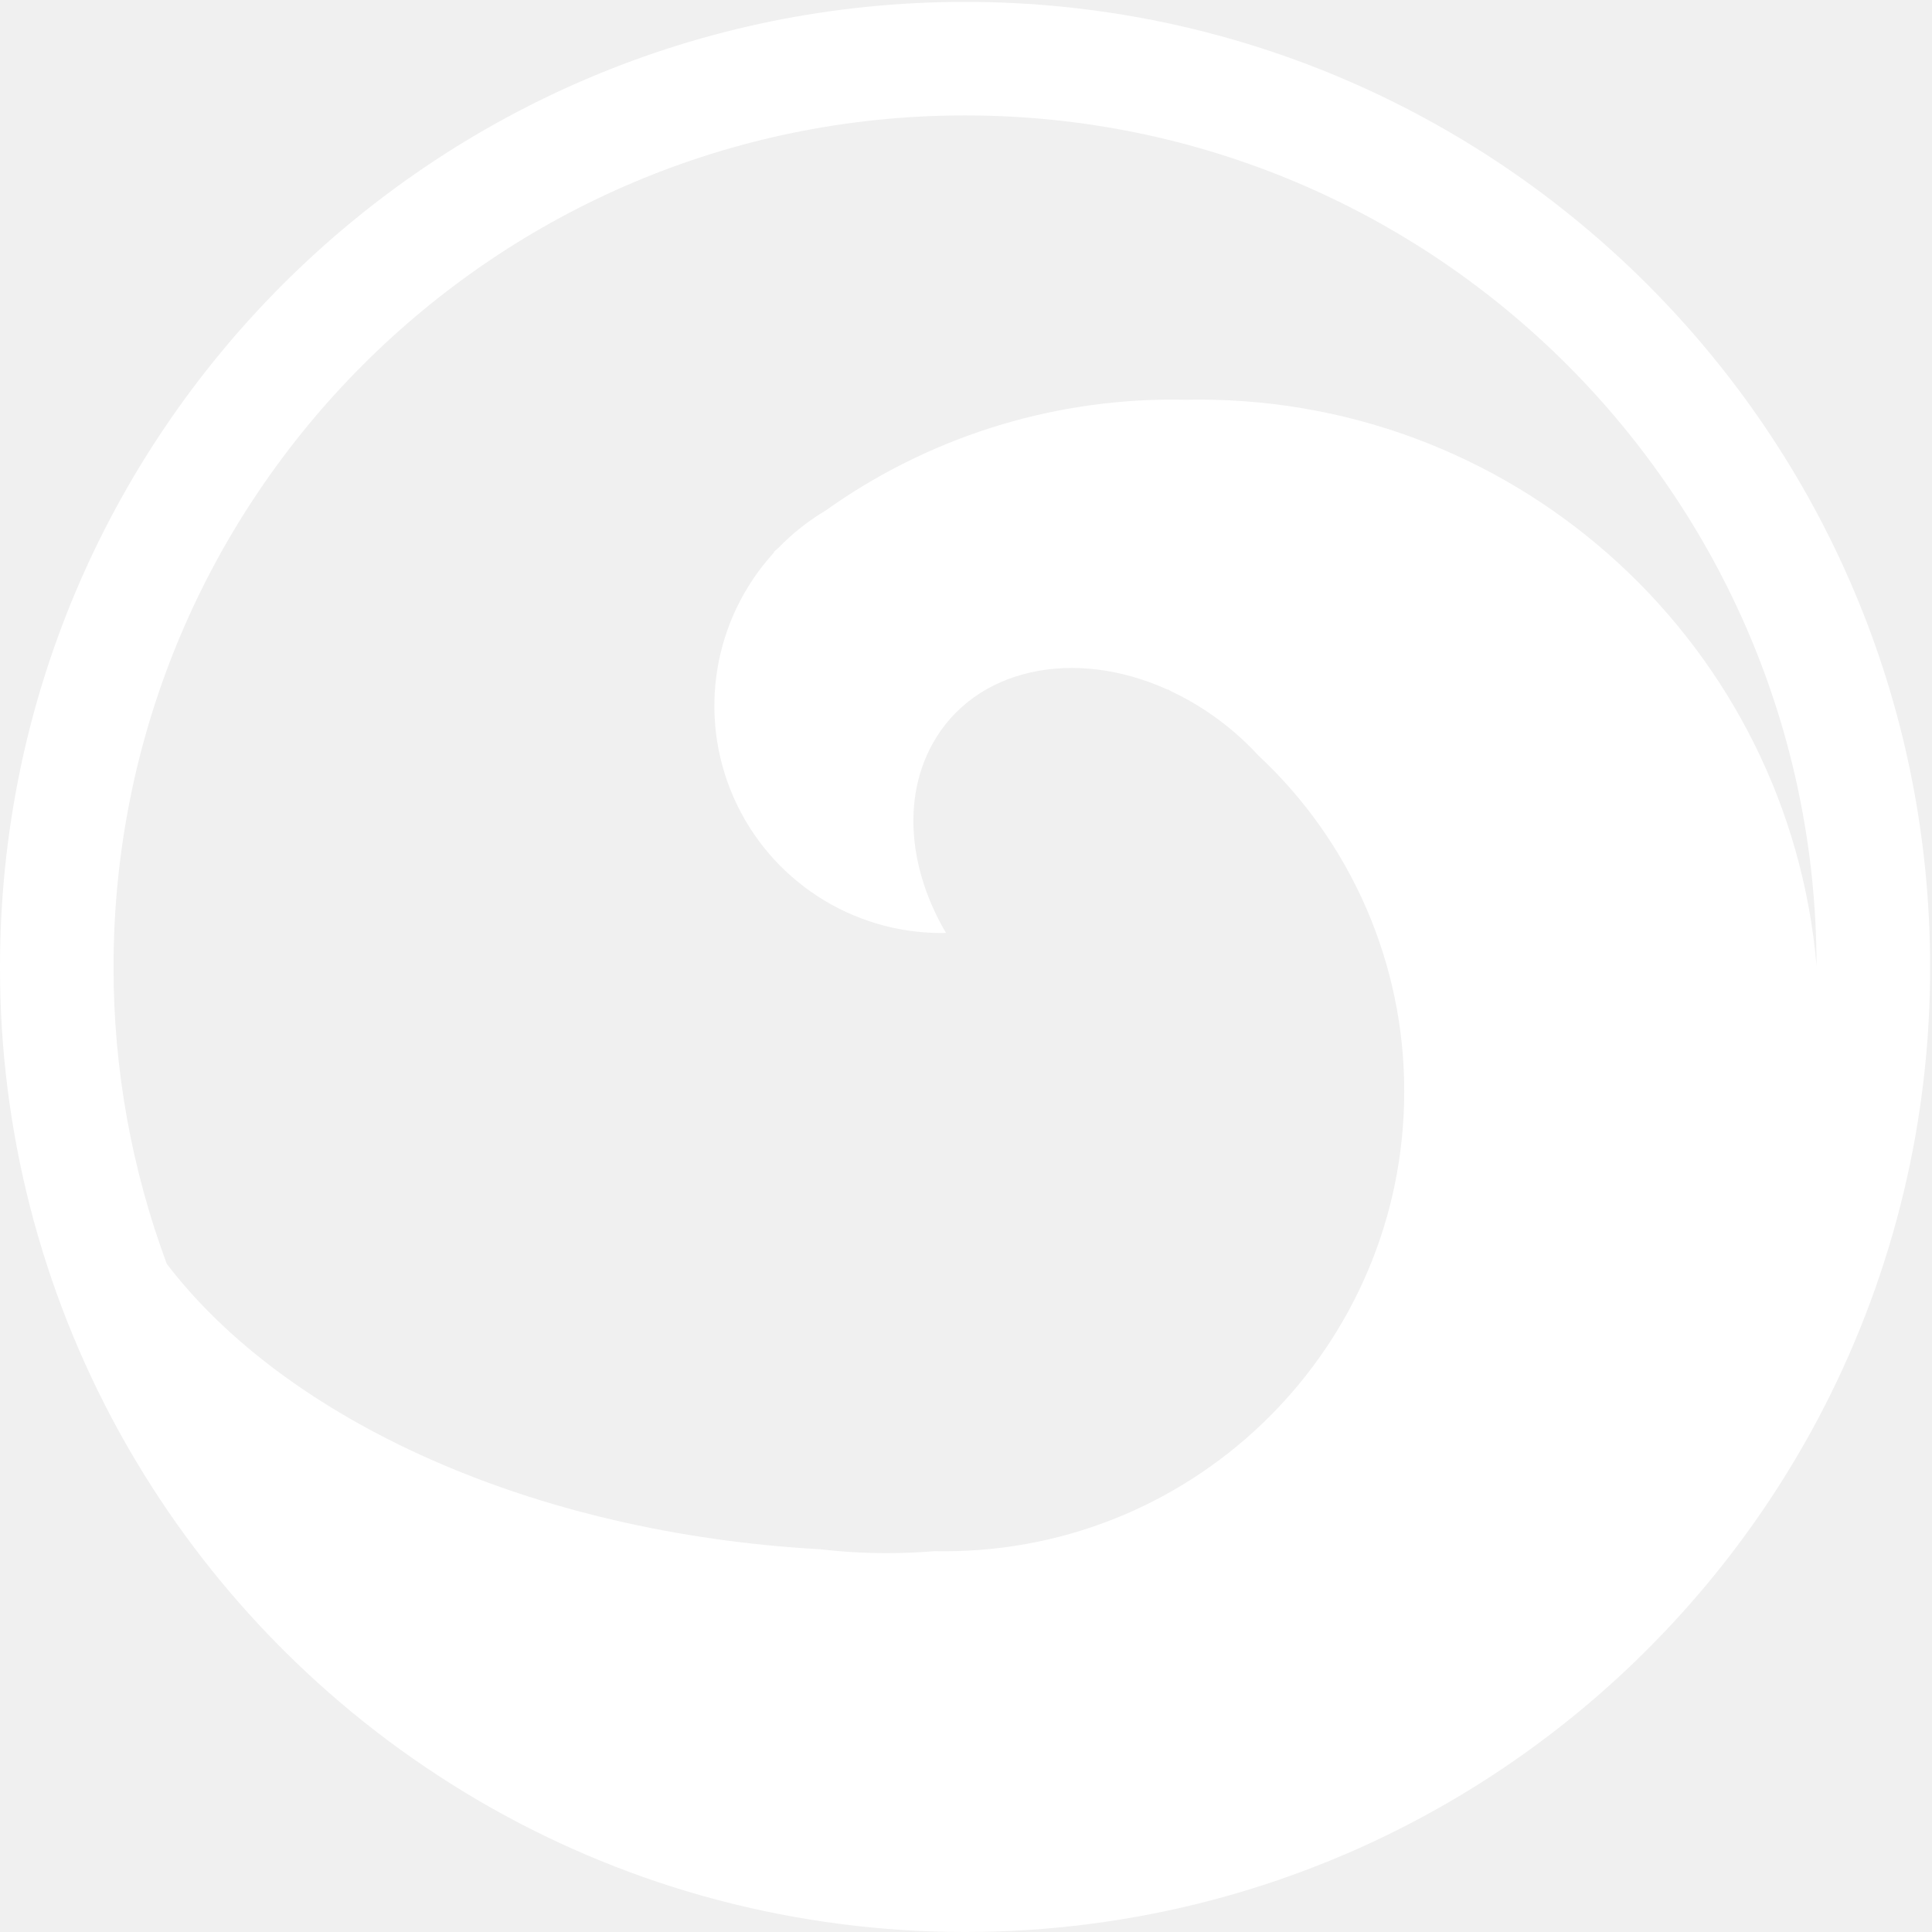
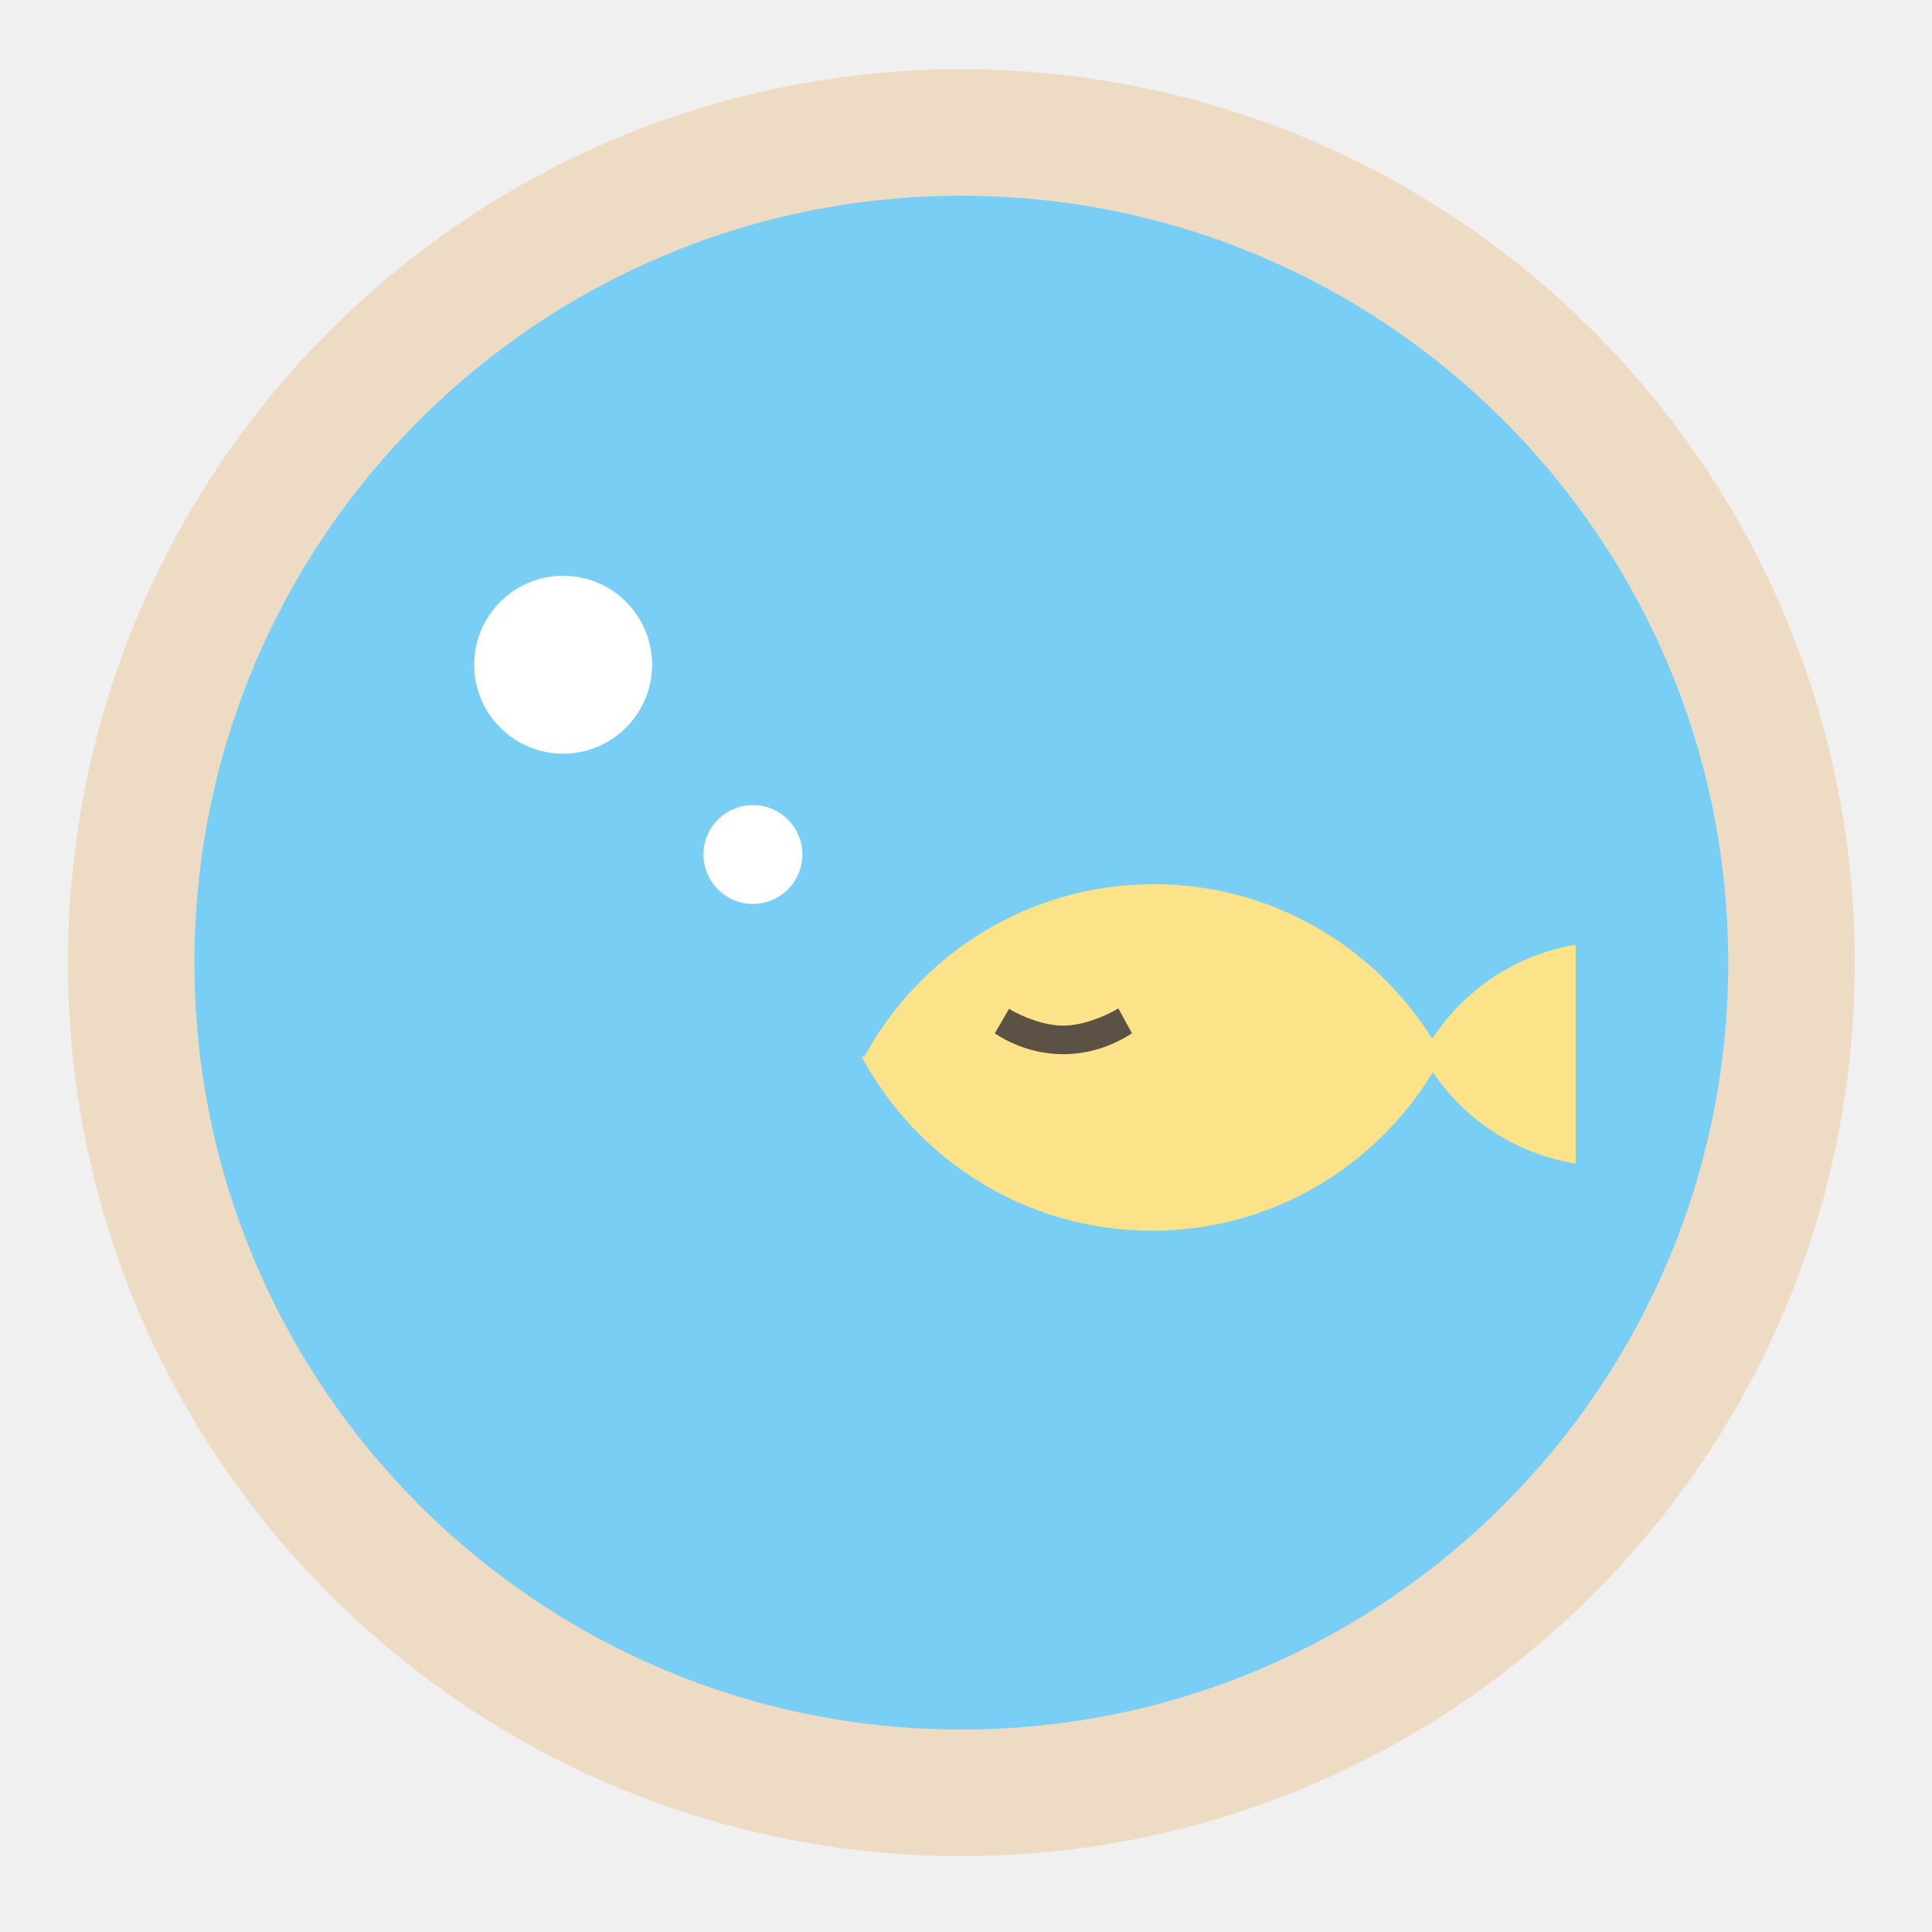
- <svg xmlns="http://www.w3.org/2000/svg" width="128" height="128" class="icon" p-id="11927" t="1575202564746" version="1.1" viewBox="0 0 1024 1024">
-   <defs>
-     <style type="text/css" />
-   </defs>
-   <path fill="#fff" d="M967.054 745.335q-1.483 2.897-2.997 5.763c-0.307 0.579-0.62 1.156-0.929 1.734q-1.06 1.987-2.131 3.965c-0.39 0.715-0.786 1.428-1.18 2.141q-0.971 1.762-1.951 3.519c-0.429 0.764-0.863 1.525-1.299 2.286q-0.949 1.671-1.907 3.337-0.677 1.172-1.364 2.339-0.951 1.625-1.913 3.246-0.699 1.177-1.407 2.348-0.967 1.605-1.945 3.203-0.712 1.165-1.432 2.326-0.994 1.598-1.998 3.197-0.718 1.138-1.439 2.274-1.033 1.619-2.079 3.231-0.708 1.099-1.421 2.186-1.092 1.669-2.198 3.328c-0.453 0.679-0.899 1.36-1.358 2.037q-1.199 1.785-2.423 3.558c-0.4 0.584-0.799 1.173-1.199 1.755q-1.468 2.121-2.957 4.224c-0.245 0.346-0.486 0.694-0.73 1.04q-3.769 5.305-7.668 10.51c-0.311 0.415-0.626 0.825-0.938 1.238q-1.474 1.954-2.96 3.896c-0.413 0.536-0.83 1.069-1.246 1.604q-1.355 1.747-2.721 3.486c-0.459 0.581-0.921 1.159-1.383 1.738q-1.322 1.66-2.653 3.31-0.723 0.893-1.453 1.781-1.324 1.618-2.658 3.229-0.737 0.887-1.48 1.77-1.347 1.609-2.709 3.206-0.734 0.862-1.473 1.72-1.399 1.623-2.807 3.235c-0.474 0.541-0.948 1.085-1.425 1.624q-1.475 1.672-2.966 3.331c-0.44 0.49-0.877 0.98-1.318 1.468q-1.611 1.778-3.238 3.542l-1.099 1.199q-1.879 2.024-3.78 4.029c-0.206 0.216-0.408 0.435-0.613 0.65q-6.807 7.158-13.886 14.053l-0.366 0.353q-2.136 2.075-4.296 4.127c-0.28 0.266-0.562 0.529-0.843 0.799q-1.934 1.828-3.885 3.637c-0.352 0.326-0.705 0.648-1.058 0.973q-1.863 1.715-3.742 3.415-0.575 0.518-1.153 1.035-1.855 1.665-3.726 3.313l-1.172 1.027q-1.893 1.654-3.796 3.29l-1.123 0.961q-1.974 1.682-3.964 3.345c-0.331 0.276-0.66 0.553-0.992 0.828q-2.12 1.762-4.262 3.497l-0.735 0.599q-2.398 1.939-4.812 3.85l-0.227 0.181q-13.041 10.29-26.755 19.746l-0.158 0.108q-2.613 1.798-5.252 3.568l-0.471 0.314q-2.498 1.671-5.014 3.313l-0.606 0.394q-2.474 1.608-4.967 3.189l-0.621 0.393q-2.522 1.592-5.064 3.158l-0.525 0.324q-2.646 1.624-5.314 3.218l-0.292 0.175a509.962 509.962 0 0 1-53.521 27.773l-0.106 0.048q-3.023 1.346-6.064 2.654l-0.14 0.049a508.13 508.13 0 0 1-70.641 24.376 514.996 514.996 0 0 1-262.331 0 508.279 508.279 0 0 1-120.743-49.252 513.267 513.267 0 0 1-102.973-76.91l-0.042-0.04q-2.287-2.206-4.548-4.439l-0.06-0.06q-2.26-2.233-4.496-4.496l-0.042-0.042A513.614 513.614 0 0 1 72.63 775.354l-0.035-0.059q-1.641-2.734-3.249-5.495l-0.049-0.084q-1.606-2.757-3.18-5.535l-0.037-0.065q-1.586-2.802-3.139-5.626A509.193 509.193 0 0 1 0.001 512.498C0.001 230.005 229.006 0.999 511.5 0.999s511.499 229.006 511.499 511.499a509.348 509.348 0 0 1-55.945 232.836zM511.5 61.175C262.244 61.175 60.177 263.242 60.177 512.498a450.331 450.331 0 0 0 28.23 157.399c63.386 82.819 193.265 142.76 346.273 151.239a305.601 305.601 0 0 0 35.36 2.058q12.86 0 25.399-1.052 2.53 0.053 5.071 0.053c134.625 0 243.761-109.136 243.761-243.761a243.019 243.019 0 0 0-77.343-178.051A150.571 150.571 0 0 0 639.075 376.671a146.21 146.21 0 0 0-18.304-10.27c-0.578-0.328-1.144-0.674-1.724-0.999 0 0.063 0.007 0.127 0.011 0.191-49.6-22.541-102.488-11.634-124.795 28.648-16.284 29.41-12.288 67.305 7.133 100.214-0.799 0.015-1.583 0.06-2.382 0.06a120.373 120.373 0 0 1-88.813-201.635c-0.01-0.133-0.015-0.268-0.025-0.4 0.799-0.712 1.611-1.406 2.417-2.109A120.813 120.813 0 0 1 437.572 270.613 316.654 316.654 0 0 1 621.892 211.793c2.255 0 4.496 0.039 6.743 0.085 2.248-0.045 4.489-0.085 6.743-0.085 171.932 0 313.007 132.021 327.438 300.214C962.551 262.975 760.594 61.175 511.5 61.175z" p-id="11928" />
+ <svg xmlns="http://www.w3.org/2000/svg" t="1695345986442" class="icon" viewBox="0 0 1024 1024" version="1.1" p-id="6123" width="200" height="200">
+   <path d="M509.537 510.218m-473.518 0a473.518 473.518 0 1 0 947.036 0 473.518 473.518 0 1 0-947.036 0Z" fill="#EEDBC3" p-id="6124" />
+   <path d="M509.537 510.218m-406.461 0a406.461 406.461 0 1 0 812.923 0 406.461 406.461 0 1 0-812.923 0Z" fill="#78CEF4" p-id="6125" />
+   <path d="M759.132 550.538c-30.915-49.075-85.233-81.92-147.523-81.92-66.289 0-123.858 36.992-153.441 91.397h-1.469c29.43 54.922 87.337 92.303 154.01 92.303 63.14 0 118.067-33.761 148.741-83.963a113.459 113.459 0 0 0 75.689 48.379v-116.019c-31.811 5.34-59.023 23.885-76.006 49.823z" fill="#FCE38A" p-id="6126" />
+   <path d="M399.058 452.9m-26.194 0a26.194 26.194 0 1 0 52.388 0 26.194 26.194 0 1 0-52.388 0Z" fill="#FFFFFF" p-id="6127" />
+   <path d="M298.476 352.317m-47.15 0a47.15 47.15 0 1 0 94.3 0 47.15 47.15 0 1 0-94.3 0Z" fill="#FFFFFF" p-id="6128" />
+   <path d="M527.283 547.717l7.506-13c7.813 4.7 19.364 8.904 28.769 8.904 9.457 0 21.335-4.393 29.179-9.144l7.219 13.158c-10.691 7.035-23.122 11.09-36.403 11.09-13.225-0.005-25.61-4.024-36.27-11.008z" fill="#5B5144" p-id="6129" />
</svg>
